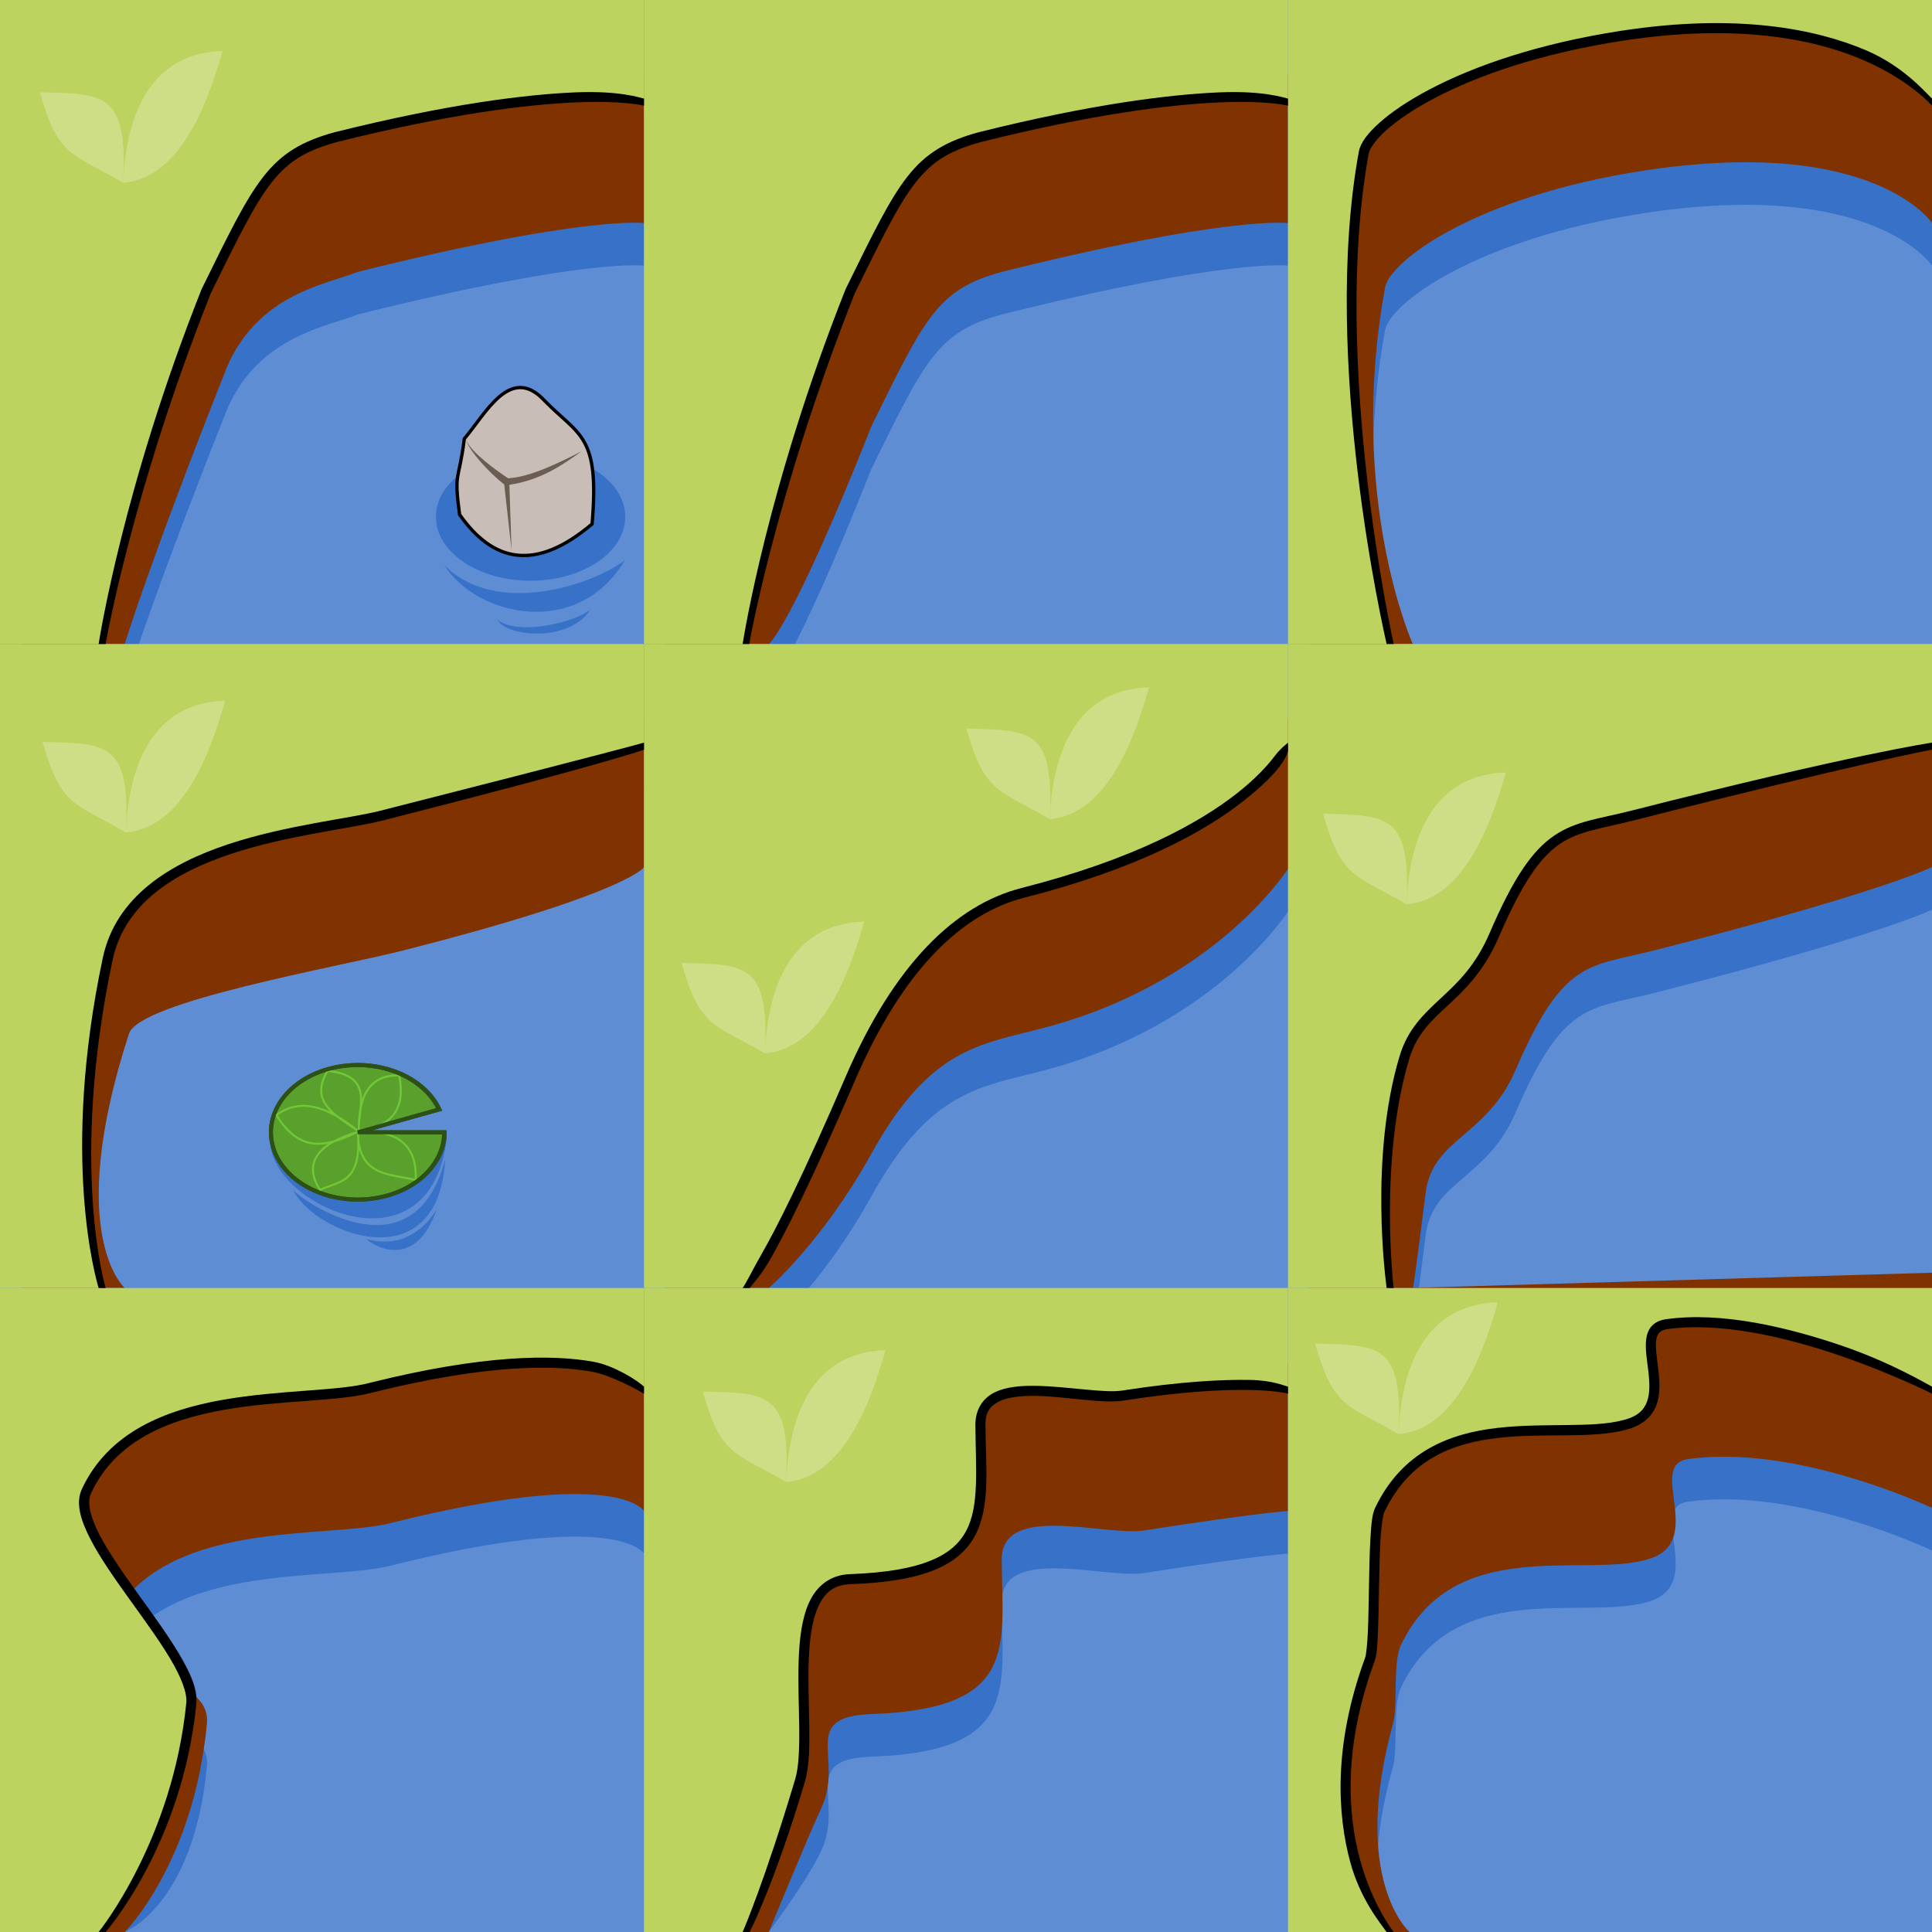
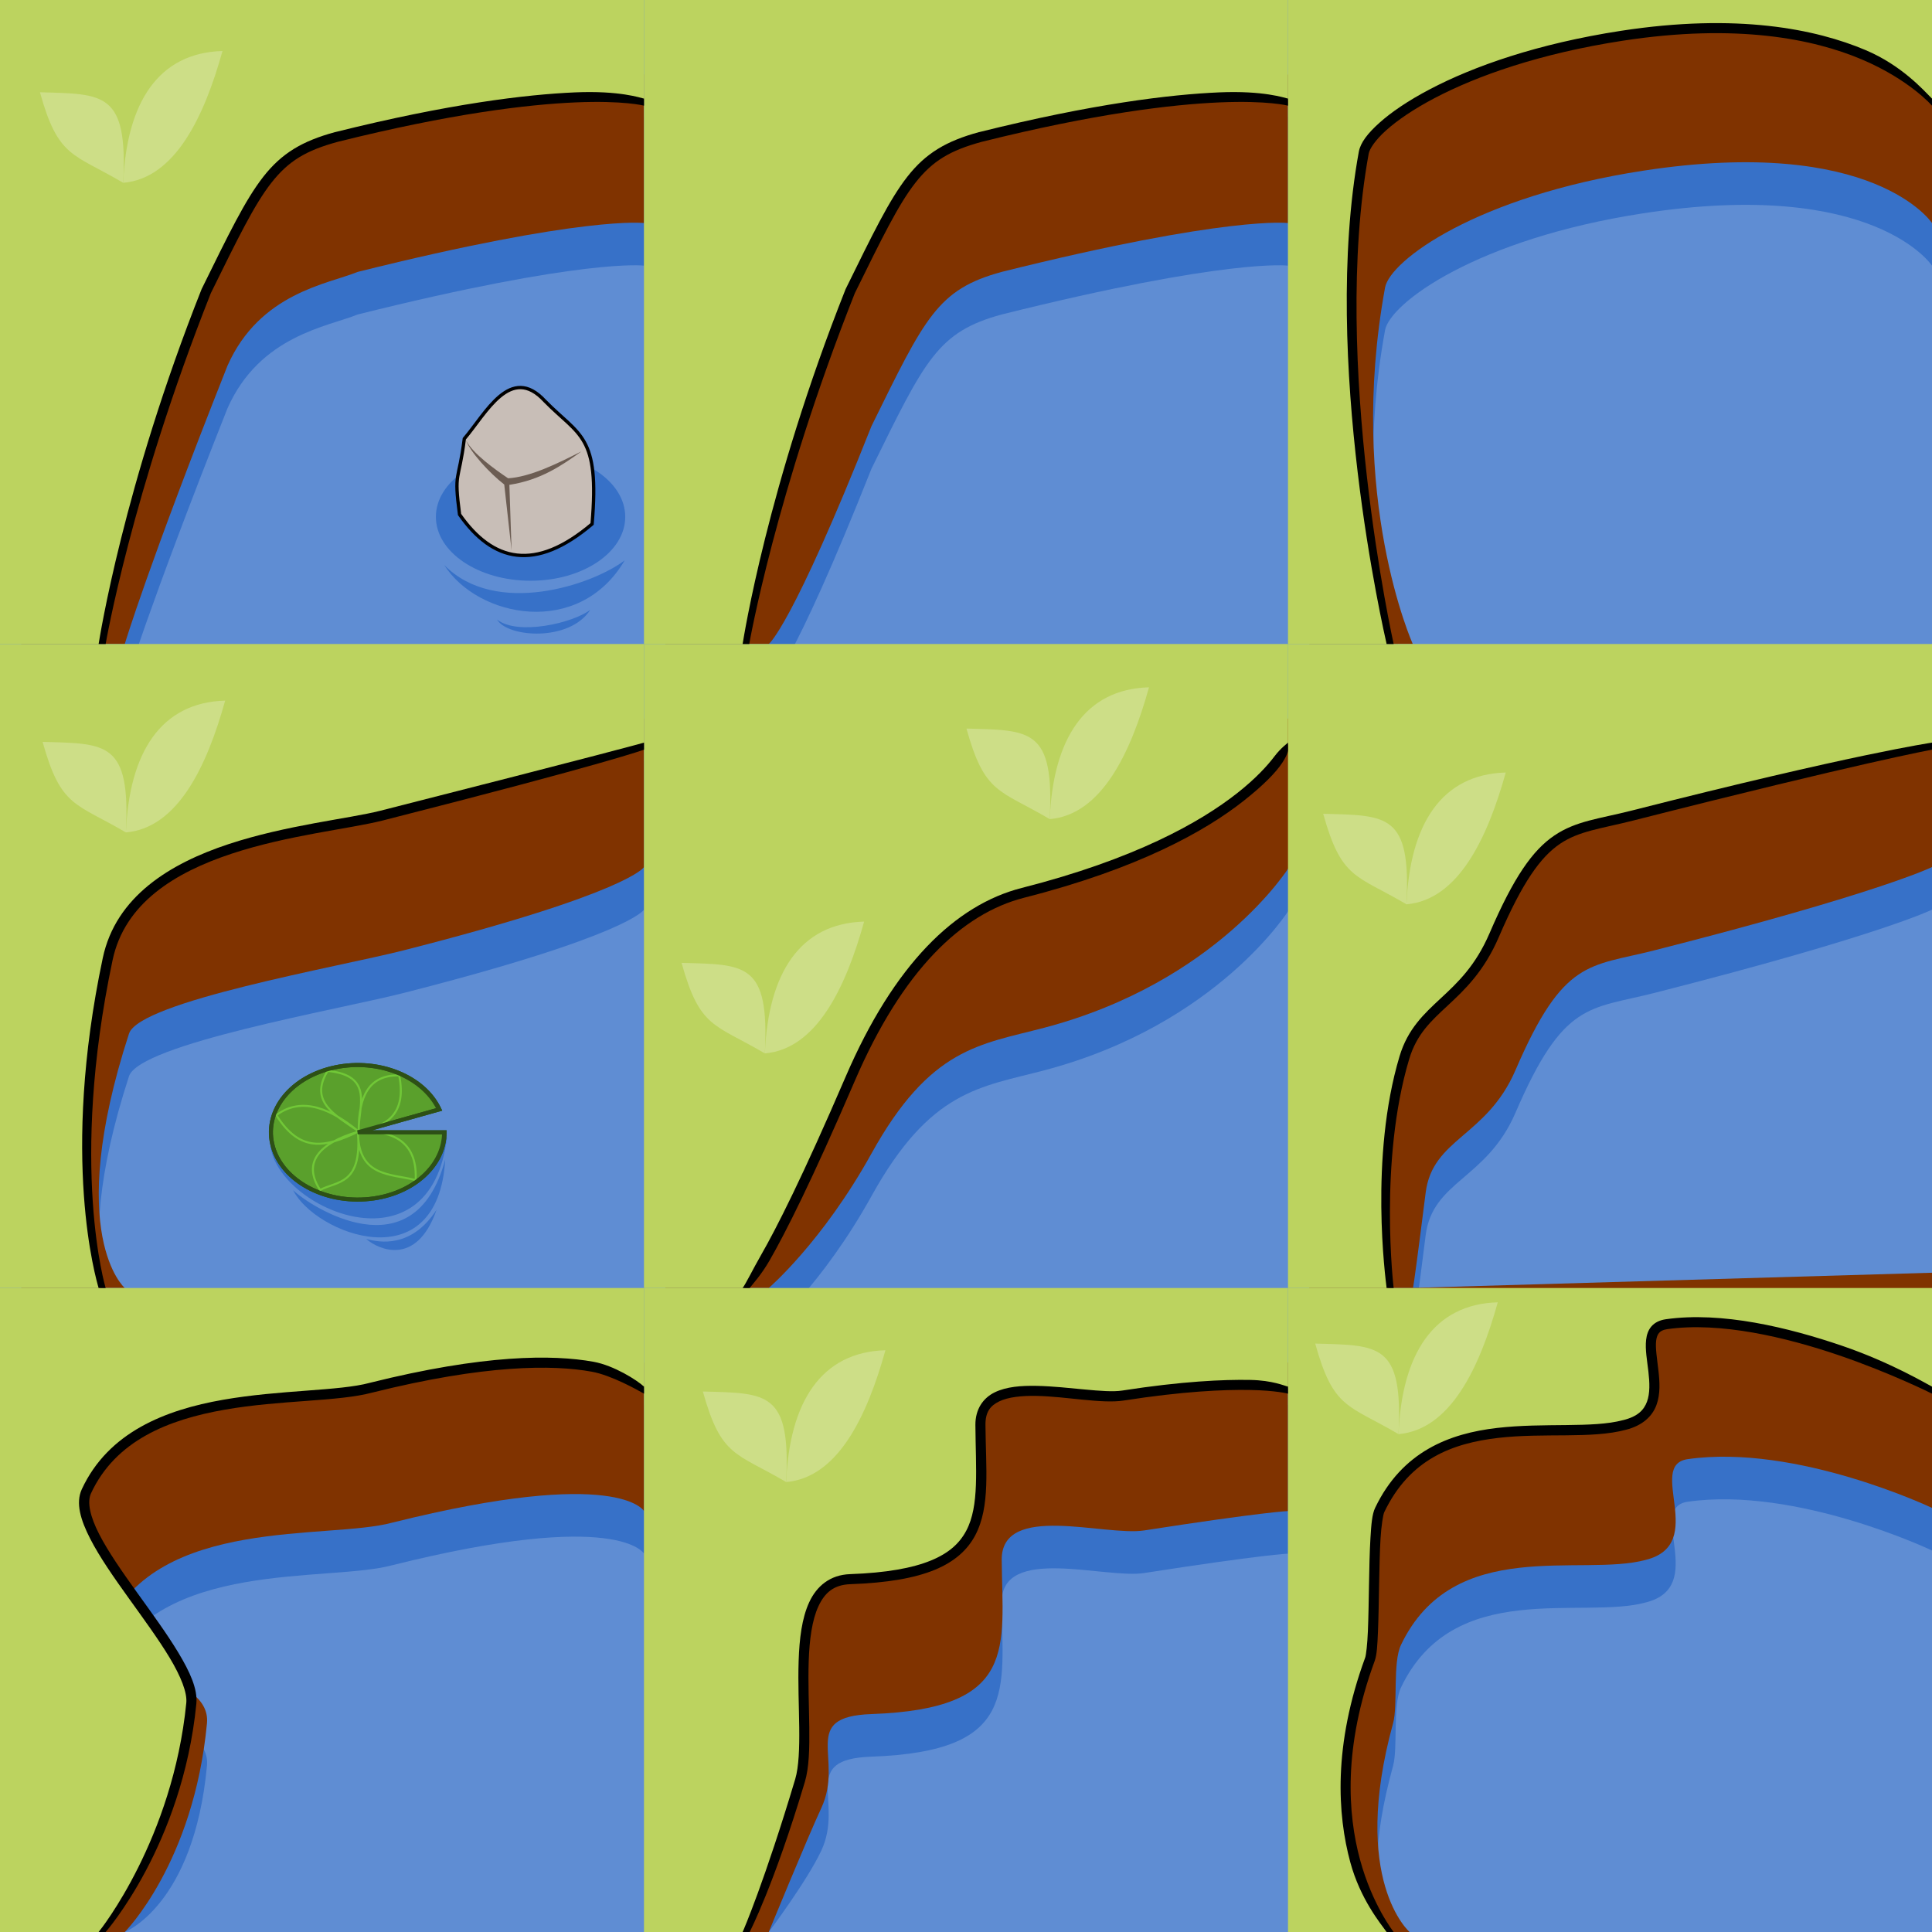
<svg xmlns="http://www.w3.org/2000/svg" xmlns:xlink="http://www.w3.org/1999/xlink" width="96mm" height="96mm" viewBox="0 0 96 96" version="1.1" id="svg8" enable-background="new">
  <defs id="defs2" />
  <g id="layer5">
    <rect style="display:inline;opacity:1;fill:#5f8dd3;fill-opacity:1;stroke:none;stroke-width:9.412;stroke-linejoin:bevel;stroke-miterlimit:4;stroke-dasharray:none;stroke-dashoffset:0;stroke-opacity:1" id="rect4504" width="96" height="96" x="0" y="0" transform="matrix(0,1,1,0,0,0)" />
  </g>
  <g id="layer4" style="">
    <path style="display:inline;opacity:1;fill:#3771c8;fill-opacity:1;stroke:none;stroke-width:0.5;stroke-linecap:round;stroke-linejoin:miter;stroke-miterlimit:4;stroke-dasharray:none;stroke-dashoffset:170.079;stroke-opacity:1;paint-order:fill markers stroke" d="m 1.058,5.82 v 4.983 23.313 h 5.142 c 0,0 1.137,-3.827 5.104,-13.828 1.609,-3.627 4.999,-4.059 6.471,-4.662 11.277,-2.815 14.225,-2.426 14.225,-2.426 V 5.82 H 6.041 Z" id="path1932-36-3" />
    <path style="display:inline;opacity:1;fill:#3771c8;fill-opacity:1;stroke:none;stroke-width:0.5;stroke-linecap:round;stroke-linejoin:miter;stroke-miterlimit:4;stroke-dasharray:none;stroke-dashoffset:170.079;stroke-opacity:1;paint-order:fill markers stroke" d="m 65.058,66.116 v 8.687 21.197 l 4.983,-1.72e-4 c 0,0 -2.966,-0.454 -0.819,-8.258 0.244,-0.887 -0.029,-3.012 0.393,-3.894 2.606,-5.442 8.968,-3.355 12.159,-4.222 3.13,-0.781 0.011,-4.709 2.09,-5.006 C 89.279,73.846 96,77.043 96,77.043 V 65.356 l -25.959,0.759 z" id="path1932-4-5-6" />
    <path style="display:inline;opacity:1;fill:#3771c8;fill-opacity:1;stroke:none;stroke-width:0.5;stroke-linecap:round;stroke-linejoin:miter;stroke-miterlimit:4;stroke-dasharray:none;stroke-dashoffset:170.079;stroke-opacity:1;paint-order:fill markers stroke" d="m 65.058,37.82 v 4.983 23.313 H 70.2 c 0.057,-0.61 -0.219,2.065 0.641,-4.74 0.342,-2.704 3.035,-2.768 4.464,-6.088 2.385,-5.543 3.663,-5.126 6.868,-5.942 C 93.436,46.48 96,45.2 96,45.2 V 37.82 H 70.041 Z" id="path1932-7-35-0" />
    <path style="display:inline;opacity:1;fill:#3771c8;fill-opacity:1;stroke:none;stroke-width:0.5;stroke-linecap:round;stroke-linejoin:miter;stroke-miterlimit:4;stroke-dasharray:none;stroke-dashoffset:170.079;stroke-opacity:1;paint-order:fill markers stroke" d="m 33.058,5.82 v 4.983 23.313 h 5.142 c 0,0 1.137,-0.827 5.104,-10.828 2.667,-5.413 3.279,-6.794 6.471,-7.662 C 61.052,12.812 64,13.2 64,13.2 V 5.82 H 38.041 Z" id="path1932-44-6-6" />
    <path style="display:inline;opacity:1;fill:#3771c8;fill-opacity:1;stroke:none;stroke-width:0.5;stroke-linecap:round;stroke-linejoin:miter;stroke-miterlimit:4;stroke-dasharray:none;stroke-dashoffset:170.079;stroke-opacity:1;paint-order:fill markers stroke" d="m 65.058,2.116 2.64e-4,8.687 v 23.313 l 5.142,-1.69e-4 c 0,0 -3.282,-7.279 -1.378,-17.707 0.247,-1.354 4.565,-4.539 12.821,-5.809 11.488,-1.768 14.357,2.601 14.357,2.601 L 96,2.116 H 70.041 Z" id="path1932-3-2-2" />
    <path style="display:inline;opacity:1;fill:#3771c8;fill-opacity:1;stroke:none;stroke-width:0.5;stroke-linecap:round;stroke-linejoin:miter;stroke-miterlimit:4;stroke-dasharray:none;stroke-dashoffset:170.079;stroke-opacity:1;paint-order:fill markers stroke" d="m 33.058,69.82 v 4.983 21.197 h 5.142 c 0,0 1.914,-2.55 2.611,-4.045 1.154,-2.475 -1.133,-4.54 2.493,-4.668 7.317,-0.258 6.504,-3.312 6.471,-7.662 -0.022,-2.871 5.128,-1.159 7.076,-1.462 C 62.787,77.24 64,77.2 64,77.2 v -7.38 l -25.959,2.4e-4 z" id="path1932-0-91-6" />
    <path style="display:inline;opacity:1;fill:#3771c8;fill-opacity:1;stroke:none;stroke-width:0.5;stroke-linecap:round;stroke-linejoin:miter;stroke-miterlimit:4;stroke-dasharray:none;stroke-dashoffset:170.079;stroke-opacity:1;paint-order:fill markers stroke" d="m 1.058,69.82 v 4.983 21.197 h 5.142 c 0,0 3.429,-1.312 4.084,-8.252 0.249,-2.636 -5.973,-2.585 -4.933,-4.826 C 7.891,77.449 16.303,78.641 19.495,77.774 30.772,74.959 32,77.2 32,77.2 V 69.82 H 6.041 Z" id="path1932-78-27-1" />
    <path style="display:inline;opacity:1;fill:#3771c8;fill-opacity:1;stroke:none;stroke-width:0.5;stroke-linecap:round;stroke-linejoin:miter;stroke-miterlimit:4;stroke-dasharray:none;stroke-dashoffset:170.079;stroke-opacity:1;paint-order:fill markers stroke" d="m 33.058,37.82 v 4.983 l 8.7e-5,23.313 h 5.142 c 0,0 2.67,-2.292 5.104,-6.684 2.925,-5.278 5.39,-5.406 8.588,-6.249 C 60.51,50.911 64.058,45.2 64.058,45.2 V 37.82 H 38.041 Z" id="path1932-6-09-8" />
-     <path style="color:#000000;font-style:normal;font-variant:normal;font-weight:normal;font-stretch:normal;font-size:medium;line-height:normal;font-family:sans-serif;font-variant-ligatures:normal;font-variant-position:normal;font-variant-caps:normal;font-variant-numeric:normal;font-variant-alternates:normal;font-feature-settings:normal;text-indent:0;text-align:start;text-decoration:none;text-decoration-line:none;text-decoration-style:solid;text-decoration-color:#000000;letter-spacing:normal;word-spacing:normal;text-transform:none;writing-mode:lr-tb;direction:ltr;text-orientation:mixed;dominant-baseline:auto;baseline-shift:baseline;text-anchor:start;white-space:normal;shape-padding:0;clip-rule:nonzero;display:inline;overflow:visible;visibility:visible;opacity:1;isolation:auto;mix-blend-mode:normal;color-interpolation:sRGB;color-interpolation-filters:linearRGB;solid-color:#000000;solid-opacity:1;vector-effect:none;fill:#3771c8;fill-opacity:1;fill-rule:nonzero;stroke:none;stroke-width:0.5;stroke-linecap:round;stroke-linejoin:miter;stroke-miterlimit:4;stroke-dasharray:none;stroke-dashoffset:170.079;stroke-opacity:1;paint-order:fill markers stroke;color-rendering:auto;image-rendering:auto;shape-rendering:auto;text-rendering:auto;enable-background:accumulate" d="m 5.25,66.116 c 0,0 -1.825,-6.042 0.344,-16.291 0.599,-2.832 3.097,-4.356 5.908,-5.287 2.811,-0.931 5.875,-1.235 7.523,-1.654 11.267,-2.867 12.974,-3.518 12.974,-3.518 v -0.35 c -0.044,0.017 -1.977,0.554 -13.097,3.384 -1.557,0.396 -4.674,0.709 -7.557,1.664 C 8.463,45.019 5.756,46.65 5.106,49.722 2.998,59.684 4.778,65.684 4.9,66.116 Z" id="path1932-5-8-7" />
  </g>
  <g id="layer1" style="display:inline">
    <path style="display:inline;opacity:1;fill:#803300;fill-opacity:1;stroke:none;stroke-width:0.5;stroke-linecap:round;stroke-linejoin:miter;stroke-miterlimit:4;stroke-dasharray:none;stroke-dashoffset:170.079;stroke-opacity:1;paint-order:fill markers stroke" d="M 1.058,3.704 V 8.687 32 H 6.2 c 0,0 1.137,-3.827 5.104,-13.828 C 12.913,14.545 16.303,14.113 17.775,13.51 29.052,10.695 32,11.084 32,11.084 V 3.704 H 6.041 Z" id="path1932-36" />
+     <path style="display:inline;opacity:1;fill:#3771c8;fill-opacity:1;stroke:none;stroke-width:0.5;stroke-linecap:round;stroke-linejoin:miter;stroke-miterlimit:4;stroke-dasharray:none;stroke-dashoffset:170.079;stroke-opacity:1;paint-order:fill markers stroke" d="m 1.058,37.821 v 4.983 23.313 H 6.2 c 0,0 -3.045,-2.63 0.209,-12.637 0.522,-1.604 10.41,-3.316 13.615,-4.132 C 31.288,46.481 32,45.2 32,45.2 V 37.821 H 6.041 Z" id="path1932-5-7-4" />
    <path style="display:inline;opacity:1;fill:#803300;fill-opacity:1;stroke:none;stroke-width:0.5;stroke-linecap:round;stroke-linejoin:miter;stroke-miterlimit:4;stroke-dasharray:none;stroke-dashoffset:170.079;stroke-opacity:1;paint-order:fill markers stroke" d="M 1.058,35.704 V 40.687 64 H 6.2 C 6.2,64 3.155,61.37 6.409,51.363 6.931,49.759 16.819,48.046 20.024,47.23 31.288,44.364 32,43.084 32,43.084 V 35.704 H 6.041 Z" id="path1932-5-7" />
    <path style="display:inline;opacity:1;fill:#803300;fill-opacity:1;stroke:none;stroke-width:0.5;stroke-linecap:round;stroke-linejoin:miter;stroke-miterlimit:4;stroke-dasharray:none;stroke-dashoffset:170.079;stroke-opacity:1;paint-order:fill markers stroke" d="m 65.058,64 v 8.687 23.313 l 4.983,-1.72e-4 c 0,0 -2.966,-2.57 -0.819,-10.374 0.244,-0.887 -0.029,-3.012 0.393,-3.894 2.606,-5.442 8.968,-3.355 12.159,-4.222 3.13,-0.781 0.011,-4.709 2.09,-5.006 C 89.279,71.73 96,74.927 96,74.927 V 63.241 L 70.041,64 Z" id="path1932-4-5" />
    <path style="display:inline;opacity:1;fill:#803300;fill-opacity:1;stroke:none;stroke-width:0.5;stroke-linecap:round;stroke-linejoin:miter;stroke-miterlimit:4;stroke-dasharray:none;stroke-dashoffset:170.079;stroke-opacity:1;paint-order:fill markers stroke" d="M 65.058,35.704 V 40.687 64 H 70.2 c 0.057,-0.61 -0.219,2.065 0.641,-4.74 0.342,-2.704 3.035,-2.768 4.464,-6.088 2.385,-5.543 3.663,-5.126 6.868,-5.942 C 93.436,44.364 96,43.084 96,43.084 V 35.704 H 70.041 Z" id="path1932-7-35" />
    <path style="display:inline;opacity:1;fill:#803300;fill-opacity:1;stroke:none;stroke-width:0.5;stroke-linecap:round;stroke-linejoin:miter;stroke-miterlimit:4;stroke-dasharray:none;stroke-dashoffset:170.079;stroke-opacity:1;paint-order:fill markers stroke" d="M 33.058,3.704 V 8.687 32 H 38.2 c 0,0 1.137,-0.827 5.104,-10.828 2.667,-5.413 3.279,-6.794 6.471,-7.662 C 61.052,10.696 64,11.084 64,11.084 V 3.704 H 38.041 Z" id="path1932-44-6" />
    <path style="display:inline;opacity:1;fill:#803300;fill-opacity:1;stroke:none;stroke-width:0.5;stroke-linecap:round;stroke-linejoin:miter;stroke-miterlimit:4;stroke-dasharray:none;stroke-dashoffset:170.079;stroke-opacity:1;paint-order:fill markers stroke" d="m 65.058,0 3.91e-4,8.687 V 32 L 70.2,32 c 0,0 -3.282,-7.279 -1.378,-17.707 C 69.069,12.938 73.387,9.754 81.643,8.483 93.13,6.715 96,11.084 96,11.084 L 96,0 H 70.041 Z" id="path1932-3-2" />
    <path style="display:inline;opacity:1;fill:#803300;fill-opacity:1;stroke:none;stroke-width:0.5;stroke-linecap:round;stroke-linejoin:miter;stroke-miterlimit:4;stroke-dasharray:none;stroke-dashoffset:170.079;stroke-opacity:1;paint-order:fill markers stroke" d="M 33.058,67.704 V 72.687 96 H 38.2 c 0,0 1.914,-4.666 2.611,-6.161 1.154,-2.475 -1.133,-4.54 2.493,-4.668 7.317,-0.258 6.504,-3.312 6.471,-7.662 -0.022,-2.871 5.128,-1.159 7.076,-1.462 C 62.787,75.124 64,75.084 64,75.084 v -7.38 l -25.959,2.39e-4 z" id="path1932-0-91" />
    <path style="display:inline;opacity:1;fill:#803300;fill-opacity:1;stroke:none;stroke-width:0.5;stroke-linecap:round;stroke-linejoin:miter;stroke-miterlimit:4;stroke-dasharray:none;stroke-dashoffset:170.079;stroke-opacity:1;paint-order:fill markers stroke" d="M 1.058,67.704 V 72.687 96 H 6.2 c 0,0 3.429,-3.428 4.084,-10.368 0.249,-2.636 -5.973,-2.585 -4.933,-4.826 C 7.891,75.333 16.303,76.525 19.495,75.658 30.772,72.843 32,75.084 32,75.084 V 67.704 H 6.041 Z" id="path1932-78-27" />
    <path style="display:inline;opacity:1;fill:#803300;fill-opacity:1;stroke:none;stroke-width:0.5;stroke-linecap:round;stroke-linejoin:miter;stroke-miterlimit:4;stroke-dasharray:none;stroke-dashoffset:170.079;stroke-opacity:1;paint-order:fill markers stroke" d="m 33.058,35.704 v 4.983 L 33.058,64 H 38.2 c 0,0 2.67,-2.292 5.104,-6.684 2.925,-5.278 5.39,-5.406 8.588,-6.249 C 60.51,48.795 64.058,43.084 64.058,43.084 V 35.704 H 38.041 Z" id="path1932-6-09" />
  </g>
  <g id="layer6" style="display:inline">
    <path style="display:inline;opacity:1;fill:#bcd35f;fill-opacity:1;stroke:none;stroke-width:0.5;stroke-linecap:round;stroke-linejoin:miter;stroke-miterlimit:4;stroke-dasharray:none;stroke-dashoffset:170.079;stroke-opacity:1;paint-order:fill markers stroke" d="M -1.2844006e-4,-1.1287e-4 V 4.983 32 H 4.983 c 0,0 1.296,-7.531 5.263,-17.532 C 12.913,9.055 13.525,7.673 16.717,6.806 27.993,3.991 32,4.983 32,4.983 V -1.1287e-4 H 4.983 Z" id="path1932" />
    <path style="display:inline;opacity:1;fill:#bcd35f;fill-opacity:1;stroke:none;stroke-width:0.5;stroke-linecap:round;stroke-linejoin:miter;stroke-miterlimit:4;stroke-dasharray:none;stroke-dashoffset:170.079;stroke-opacity:1;paint-order:fill markers stroke" d="M 0,32 V 36.983 64 h 4.983 c 0,0 -1.811,-6.046 0.368,-16.342 C 6.6,41.755 15.761,41.342 18.966,40.526 30.23,37.659 32,36.983 32,36.983 V 32 H 4.983 Z" id="path1932-5" />
    <path style="display:inline;opacity:1;fill:#bcd35f;fill-opacity:1;stroke:none;stroke-width:0.5;stroke-linecap:round;stroke-linejoin:miter;stroke-miterlimit:4;stroke-dasharray:none;stroke-dashoffset:170.079;stroke-opacity:1;paint-order:fill markers stroke" d="M 64,64 V 68.983 96 h 4.983 c 0,0 -4.088,-4.902 -0.912,-13.549 0.317,-0.864 0.065,-6.541 0.487,-7.423 2.606,-5.442 8.968,-3.355 12.159,-4.222 3.13,-0.781 0.011,-4.709 2.09,-5.006 5.413,-0.774 13.193,3.183 13.193,3.183 V 64 H 68.983 Z" id="path1932-4" />
    <path style="display:inline;opacity:1;fill:#bcd35f;fill-opacity:1;stroke:none;stroke-width:0.5;stroke-linecap:round;stroke-linejoin:miter;stroke-miterlimit:4;stroke-dasharray:none;stroke-dashoffset:170.079;stroke-opacity:1;paint-order:fill markers stroke" d="M 64,32 V 36.983 64 h 4.983 c 0,0 -0.745,-6.284 0.799,-11.444 0.781,-2.611 3.035,-2.768 4.464,-6.088 2.385,-5.543 3.663,-5.126 6.868,-5.942 11.264,-2.867 14.886,-3.543 14.886,-3.543 V 32 H 68.983 Z" id="path1932-7" />
    <path style="display:inline;opacity:1;fill:#bcd35f;fill-opacity:1;stroke:none;stroke-width:0.5;stroke-linecap:round;stroke-linejoin:miter;stroke-miterlimit:4;stroke-dasharray:none;stroke-dashoffset:170.079;stroke-opacity:1;paint-order:fill markers stroke" d="M 32,-1.13e-4 V 4.983 32 h 4.983 c 0,0 1.296,-7.531 5.263,-17.532 C 44.913,9.055 45.525,7.673 48.717,6.806 59.994,3.991 64,4.983 64,4.983 V -1.13e-4 H 36.983 Z" id="path1932-44" />
    <path style="display:inline;opacity:1;fill:#bcd35f;fill-opacity:1;stroke:none;stroke-width:0.5;stroke-linecap:round;stroke-linejoin:miter;stroke-miterlimit:4;stroke-dasharray:none;stroke-dashoffset:170.079;stroke-opacity:1;paint-order:fill markers stroke" d="M 64,-1.13e-4 V 4.983 32 h 4.983 c 0,0 -3.124,-13.983 -1.22,-24.411 C 68.011,6.234 72.328,3.05 80.585,1.779 92.072,0.011 96,4.983 96,4.983 V -1.13e-4 H 68.983 Z" id="path1932-3" />
    <path style="display:inline;opacity:1;fill:#bcd35f;fill-opacity:1;stroke:none;stroke-width:0.5;stroke-linecap:round;stroke-linejoin:miter;stroke-miterlimit:4;stroke-dasharray:none;stroke-dashoffset:170.079;stroke-opacity:1;paint-order:fill markers stroke" d="M 32,64 V 68.983 96 h 4.983 c 0,0 1.231,-2.383 2.77,-7.526 0.783,-2.616 -1.133,-9.878 2.493,-10.006 7.317,-0.258 6.504,-3.312 6.471,-7.662 -0.022,-2.871 5.128,-1.159 7.076,-1.462 5.936,-0.924 8.207,-0.361 8.207,-0.361 V 64 H 36.983 Z" id="path1932-0" />
    <path style="display:inline;opacity:1;fill:#bcd35f;fill-opacity:1;stroke:none;stroke-width:0.5;stroke-linecap:round;stroke-linejoin:miter;stroke-miterlimit:4;stroke-dasharray:none;stroke-dashoffset:170.079;stroke-opacity:1;paint-order:fill markers stroke" d="m 0,64 v 4.983 27.017 h 4.983 c 0,0 3.834,-4.423 4.523,-11.359 C 9.756,82.137 3.253,76.343 4.293,74.102 6.833,68.629 15.245,69.821 18.437,68.954 c 11.277,-2.815 13.564,0.029 13.564,0.029 v -4.983 H 4.983 Z" id="path1932-78" />
    <path style="display:inline;opacity:1;fill:#bcd35f;fill-opacity:1;stroke:none;stroke-width:0.5;stroke-linecap:round;stroke-linejoin:miter;stroke-miterlimit:4;stroke-dasharray:none;stroke-dashoffset:170.079;stroke-opacity:1;paint-order:fill markers stroke" d="M 32,32 V 36.983 64 h 4.983 c 0,0 1.009,-0.506 5.263,-10.389 2.385,-5.543 5.382,-8.433 8.588,-9.249 11.264,-2.867 13.167,-7.379 13.167,-7.379 V 32 H 36.983 Z" id="path1932-6" />
    <g id="use4581" style="display:inline" transform="matrix(0.9999889,0,0,1.000039,-1.470857,29.6346)">
      <path id="path3635" d="M 7.726,11.728 C 10.299,11.507 11.748,8.451 12.659,5.179 9.471,5.267 7.892,7.74 7.726,11.728 Z" style="fill:#cdde87;fill-opacity:1;fill-rule:evenodd;stroke:none;stroke-width:0.403px;stroke-linecap:butt;stroke-linejoin:miter;stroke-opacity:1" />
      <path id="path3637" d="M 7.726,11.728 C 5.22,10.25 4.498,10.501 3.588,7.229 6.775,7.317 7.958,7.211 7.726,11.728 Z" style="fill:#cdde87;fill-opacity:1;fill-rule:evenodd;stroke:none;stroke-width:0.403px;stroke-linecap:butt;stroke-linejoin:miter;stroke-opacity:1" />
    </g>
    <use x="0" y="0" xlink:href="#use4581" id="use3641" transform="translate(31.75,10.98021)" width="100%" height="100%" />
    <use x="0" y="0" xlink:href="#use3641" id="use3643" transform="translate(14.15521,-11.64167)" width="100%" height="100%" />
    <use x="0" y="0" xlink:href="#use3643" id="use3645" transform="translate(17.72708,4.233333)" width="100%" height="100%" />
    <use x="0" y="0" xlink:href="#use3645" id="use3647" transform="translate(-63.76459,-35.85104)" width="100%" height="100%" />
    <use x="0" y="0" xlink:href="#use3647" id="use3649" transform="translate(32.94063,64.55834)" width="100%" height="100%" />
    <use x="0" y="0" xlink:href="#use3649" id="use3651" transform="translate(30.42709,-2.38125)" width="100%" height="100%" />
  </g>
  <g id="layer3" style="display:inline">
    <g id="layer2" style="display:inline" />
    <g style="display:inline" transform="matrix(1.653437,0,0,1.653437,0.7268892,9.11132)" id="g1910">
      <ellipse style="opacity:1;fill:#3771c8;fill-opacity:1;stroke:none;stroke-width:0.099;stroke-linecap:round;stroke-linejoin:miter;stroke-miterlimit:4;stroke-dasharray:none;stroke-dashoffset:170.079;stroke-opacity:1;paint-order:fill markers stroke" id="ellipse1900" cx="15.505" cy="10.022" rx="2.845" ry="1.92" />
      <path style="display:inline;fill:#c8beb7;stroke:#000000;stroke-width:0.1;stroke-linecap:butt;stroke-linejoin:miter;stroke-miterlimit:4;stroke-dasharray:none;stroke-opacity:1" d="M 13.371,9.951 C 14.367,11.374 15.64,11.689 17.354,10.236 17.584,7.552 16.976,7.602 15.932,6.537 14.903,5.421 14.166,6.909 13.514,7.675 13.347,9.003 13.196,8.624 13.371,9.951 Z" id="path1902" />
      <path style="fill:#6c5d53;stroke:none;stroke-width:0.265px;stroke-linecap:butt;stroke-linejoin:miter;stroke-opacity:1" d="m 13.565,7.721 c 0.12,0.344 0.704,0.985 1.149,1.329 l 0.221,1.982 -0.067,-1.972 C 15.818,8.912 16.436,8.483 17.037,8.053 16.276,8.44 15.482,8.824 14.83,8.863 14.435,8.597 13.764,8.118 13.565,7.721 Z" id="path1904" />
      <path style="fill:#3771c8;stroke:none;stroke-width:0.265px;stroke-linecap:butt;stroke-linejoin:miter;stroke-opacity:1" d="m 12.909,11.467 c 1.003,1.585 4.051,2.203 5.426,-0.14 -0.957,0.736 -3.88,1.722 -5.426,0.14 z" id="path1906" />
      <path style="display:inline;fill:#3771c8;stroke:none;stroke-width:0.145px;stroke-linecap:butt;stroke-linejoin:miter;stroke-opacity:1" d="m 14.499,13.108 c 0.301,0.536 2.172,0.684 2.8,-0.292 -0.524,0.402 -2.188,0.782 -2.8,0.292 z" id="path1908" />
    </g>
    <g style="display:inline" id="use1928" transform="translate(-2.638781,31.75957)">
      <path style="display:inline;fill:#3771c8;stroke:none;stroke-width:0.265px;stroke-linecap:butt;stroke-linejoin:miter;stroke-opacity:1" d="m 16.081,25.214 c 0.435,3.101 7.96,6.371 8.766,-0.455 -3.337,0 -5.456,0.455 -8.766,0.455 z" id="path1950" />
      <path style="opacity:1;fill:#5aa02c;fill-opacity:1;stroke:#2d5016;stroke-width:0.2;stroke-linecap:round;stroke-linejoin:miter;stroke-miterlimit:4;stroke-dasharray:none;stroke-dashoffset:170.079;stroke-opacity:1;paint-order:fill markers stroke" d="m 24.731,24.504 a 4.315,3.343 0 0 1 -3.94,3.331 4.315,3.343 0 0 1 -4.625,-2.751 4.315,3.343 0 0 1 3.135,-3.809 4.315,3.343 0 0 1 5.17,2.089 l -4.056,1.141 z" id="path1952" />
      <path style="fill:#5aa02c;stroke:#71c837;stroke-width:0.1;stroke-linecap:butt;stroke-linejoin:miter;stroke-miterlimit:4;stroke-dasharray:none;stroke-opacity:1" d="m 22.474,21.675 c 0.376,1.923 -0.605,2.534 -2.011,2.806 1.928,-0.108 2.914,0.668 2.83,2.397 -1.253,-0.32 -2.822,-0.16 -2.865,-2.315 0.185,2.561 -1.041,2.36 -1.883,2.806 -0.887,-1.35 -0.069,-2.316 1.871,-2.888 -1.599,0.769 -2.86,1.057 -4.046,-0.83 1.328,-0.994 2.818,-0.214 4.022,0.76 -1.053,-0.738 -2.429,-1.417 -1.473,-2.958 2.314,0.227 1.53,1.77 1.543,2.935 0.006,-1.63 0.48,-2.739 2.011,-2.713 z" id="path1954" />
      <path style="color:#000000;font-style:normal;font-variant:normal;font-weight:normal;font-stretch:normal;font-size:medium;line-height:normal;font-family:sans-serif;font-variant-ligatures:normal;font-variant-position:normal;font-variant-caps:normal;font-variant-numeric:normal;font-variant-alternates:normal;font-feature-settings:normal;text-indent:0;text-align:start;text-decoration:none;text-decoration-line:none;text-decoration-style:solid;text-decoration-color:#000000;letter-spacing:normal;word-spacing:normal;text-transform:none;writing-mode:lr-tb;direction:ltr;text-orientation:mixed;dominant-baseline:auto;baseline-shift:baseline;text-anchor:start;white-space:normal;shape-padding:0;clip-rule:nonzero;display:inline;overflow:visible;visibility:visible;opacity:1;isolation:auto;mix-blend-mode:normal;color-interpolation:sRGB;color-interpolation-filters:linearRGB;solid-color:#000000;solid-opacity:1;vector-effect:none;fill:#2d5016;fill-opacity:1;fill-rule:nonzero;stroke:none;stroke-width:0.2;stroke-linecap:round;stroke-linejoin:miter;stroke-miterlimit:4;stroke-dasharray:none;stroke-dashoffset:170.079;stroke-opacity:1;paint-order:fill markers stroke;color-rendering:auto;image-rendering:auto;shape-rendering:auto;text-rendering:auto;enable-background:accumulate" d="m 19.281,21.176 c -1.101,0.228 -2.001,0.764 -2.58,1.467 -0.579,0.703 -0.834,1.578 -0.633,2.463 0.402,1.77 2.462,2.982 4.73,2.828 2.269,-0.153 4.031,-1.63 4.031,-3.43 v -0.1 h -0.1 -3.592 L 24.613,23.428 24.562,23.32 c -0.79,-1.685 -3.08,-2.601 -5.281,-2.145 z m 0.041,0.195 c 2.071,-0.429 4.195,0.43 4.982,1.936 l -3.916,1.102 0.027,0.195 h 4.189 c -0.068,1.622 -1.677,2.986 -3.82,3.131 -2.19,0.148 -4.148,-1.029 -4.521,-2.674 -0.187,-0.822 0.046,-1.628 0.592,-2.291 0.545,-0.663 1.406,-1.179 2.467,-1.398 z" id="path1956" />
      <path style="display:inline;fill:#3771c8;stroke:none;stroke-width:0.265px;stroke-linecap:butt;stroke-linejoin:miter;stroke-opacity:1" d="m 17.203,27.379 c 1.076,2.158 7.203,4.584 7.559,-1.528 -1.537,5.755 -6.768,2.297 -7.559,1.528 z" id="path1958" />
      <path style="display:inline;fill:#3771c8;stroke:none;stroke-width:0.198px;stroke-linecap:butt;stroke-linejoin:miter;stroke-opacity:1" d="m 20.834,29.802 c 0.58,0.514 2.499,1.414 3.499,-1.452 -1.253,1.929 -2.836,1.633 -3.499,1.452 z" id="path1960" />
    </g>
    <path style="color:#000000;font-style:normal;font-variant:normal;font-weight:normal;font-stretch:normal;font-size:medium;line-height:normal;font-family:sans-serif;font-variant-ligatures:normal;font-variant-position:normal;font-variant-caps:normal;font-variant-numeric:normal;font-variant-alternates:normal;font-feature-settings:normal;text-indent:0;text-align:start;text-decoration:none;text-decoration-line:none;text-decoration-style:solid;text-decoration-color:#000000;letter-spacing:normal;word-spacing:normal;text-transform:none;writing-mode:lr-tb;direction:ltr;text-orientation:mixed;dominant-baseline:auto;baseline-shift:baseline;text-anchor:start;white-space:normal;shape-padding:0;clip-rule:nonzero;display:inline;overflow:visible;visibility:visible;opacity:1;isolation:auto;mix-blend-mode:normal;color-interpolation:sRGB;color-interpolation-filters:linearRGB;solid-color:#000000;solid-opacity:1;vector-effect:none;fill:#000000;fill-opacity:1;fill-rule:nonzero;stroke:none;stroke-width:0.5;stroke-linecap:round;stroke-linejoin:miter;stroke-miterlimit:4;stroke-dasharray:none;stroke-dashoffset:170.079;stroke-opacity:1;paint-order:fill markers stroke;color-rendering:auto;image-rendering:auto;shape-rendering:auto;text-rendering:auto;enable-background:accumulate" d="m 5.25,32 c 0,0 1.272,-7.458 5.226,-17.432 1.33,-2.699 2.151,-4.391 3.006,-5.482 C 14.339,7.992 15.216,7.473 16.783,7.047 22.404,5.644 26.207,5.191 28.598,5.088 30.989,4.985 32,5.25 32,5.25 V 4.9 C 31.827,4.863 30.791,4.494 28.576,4.59 26.145,4.695 22.308,5.154 16.656,6.564 h -0.002 -0.004 c -1.624,0.441 -2.648,1.046 -3.562,2.213 -0.914,1.167 -1.733,2.874 -3.066,5.58 l -0.004,0.01 -0.004,0.008 C 6.12,24.192 4.953,31.698 4.9,32 Z" id="path1932-8" />
    <path style="color:#000000;font-style:normal;font-variant:normal;font-weight:normal;font-stretch:normal;font-size:medium;line-height:normal;font-family:sans-serif;font-variant-ligatures:normal;font-variant-position:normal;font-variant-caps:normal;font-variant-numeric:normal;font-variant-alternates:normal;font-feature-settings:normal;text-indent:0;text-align:start;text-decoration:none;text-decoration-line:none;text-decoration-style:solid;text-decoration-color:#000000;letter-spacing:normal;word-spacing:normal;text-transform:none;writing-mode:lr-tb;direction:ltr;text-orientation:mixed;dominant-baseline:auto;baseline-shift:baseline;text-anchor:start;white-space:normal;shape-padding:0;clip-rule:nonzero;display:inline;overflow:visible;visibility:visible;opacity:1;isolation:auto;mix-blend-mode:normal;color-interpolation:sRGB;color-interpolation-filters:linearRGB;solid-color:#000000;solid-opacity:1;vector-effect:none;fill:#000000;fill-opacity:1;fill-rule:nonzero;stroke:none;stroke-width:0.5;stroke-linecap:round;stroke-linejoin:miter;stroke-miterlimit:4;stroke-dasharray:none;stroke-dashoffset:170.079;stroke-opacity:1;paint-order:fill markers stroke;color-rendering:auto;image-rendering:auto;shape-rendering:auto;text-rendering:auto;enable-background:accumulate" d="m 5.25,64 c 0,0 -1.825,-6.042 0.344,-16.291 0.599,-2.832 3.097,-4.356 5.908,-5.287 2.811,-0.931 5.875,-1.235 7.523,-1.654 C 30.293,37.901 32,37.25 32,37.25 V 36.9 c -0.044,0.017 -1.977,0.554 -13.097,3.384 -1.557,0.396 -4.674,0.709 -7.557,1.664 -2.883,0.955 -5.59,2.587 -6.24,5.658 C 2.998,57.568 4.778,63.569 4.9,64 Z" id="path1932-5-8" />
    <path style="color:#000000;font-style:normal;font-variant:normal;font-weight:normal;font-stretch:normal;font-size:medium;line-height:normal;font-family:sans-serif;font-variant-ligatures:normal;font-variant-position:normal;font-variant-caps:normal;font-variant-numeric:normal;font-variant-alternates:normal;font-feature-settings:normal;text-indent:0;text-align:start;text-decoration:none;text-decoration-line:none;text-decoration-style:solid;text-decoration-color:#000000;letter-spacing:normal;word-spacing:normal;text-transform:none;writing-mode:lr-tb;direction:ltr;text-orientation:mixed;dominant-baseline:auto;baseline-shift:baseline;text-anchor:start;white-space:normal;shape-padding:0;clip-rule:nonzero;display:inline;overflow:visible;visibility:visible;opacity:1;isolation:auto;mix-blend-mode:normal;color-interpolation:sRGB;color-interpolation-filters:linearRGB;solid-color:#000000;solid-opacity:1;vector-effect:none;fill:#000000;fill-opacity:1;fill-rule:nonzero;stroke:none;stroke-width:0.5;stroke-linecap:round;stroke-linejoin:miter;stroke-miterlimit:4;stroke-dasharray:none;stroke-dashoffset:170.079;stroke-opacity:1;paint-order:fill markers stroke;color-rendering:auto;image-rendering:auto;shape-rendering:auto;text-rendering:auto;enable-background:accumulate" d="m 96,68.9 c -0.278,-0.139 -2.056,-1.207 -4.486,-2.035 -2.639,-0.899 -5.96,-1.71 -8.742,-1.312 -0.302,0.043 -0.547,0.164 -0.711,0.352 -0.164,0.188 -0.238,0.422 -0.266,0.664 -0.056,0.484 0.05,1.034 0.113,1.582 0.063,0.548 0.084,1.085 -0.07,1.498 -0.154,0.413 -0.456,0.735 -1.182,0.916 h -0.002 -0.004 c -1.506,0.409 -3.906,0.117 -6.262,0.389 -2.356,0.272 -4.714,1.163 -6.057,3.967 -0.155,0.323 -0.193,0.826 -0.234,1.504 -0.041,0.678 -0.058,1.499 -0.072,2.318 -0.015,0.819 -0.027,1.637 -0.055,2.299 -0.027,0.662 -0.09,1.202 -0.135,1.324 -1.605,4.37 -1.377,7.817 -0.74,10.168 C 67.593,94.367 68.592,95.57 68.9,96 h 0.35 c 0,0 -1.059,-1.336 -1.672,-3.598 -0.613,-2.262 -0.844,-5.589 0.727,-9.865 0.114,-0.309 0.138,-0.803 0.166,-1.477 0.028,-0.673 0.04,-1.492 0.055,-2.311 0.015,-0.818 0.032,-1.635 0.072,-2.297 0.04,-0.662 0.129,-1.199 0.186,-1.316 1.264,-2.638 3.39,-3.425 5.664,-3.688 2.273,-0.262 4.649,0.055 6.334,-0.402 h 0.002 c 0.835,-0.21 1.316,-0.672 1.521,-1.223 0.206,-0.552 0.165,-1.162 0.1,-1.73 -0.065,-0.568 -0.155,-1.106 -0.113,-1.467 0.021,-0.18 0.07,-0.307 0.146,-0.395 0.076,-0.087 0.187,-0.154 0.404,-0.186 2.631,-0.376 5.908,0.404 8.512,1.291 C 93.958,68.224 96,69.25 96,69.25 Z" id="path1932-4-4" />
    <path style="color:#000000;font-style:normal;font-variant:normal;font-weight:normal;font-stretch:normal;font-size:medium;line-height:normal;font-family:sans-serif;font-variant-ligatures:normal;font-variant-position:normal;font-variant-caps:normal;font-variant-numeric:normal;font-variant-alternates:normal;font-feature-settings:normal;text-indent:0;text-align:start;text-decoration:none;text-decoration-line:none;text-decoration-style:solid;text-decoration-color:#000000;letter-spacing:normal;word-spacing:normal;text-transform:none;writing-mode:lr-tb;direction:ltr;text-orientation:mixed;dominant-baseline:auto;baseline-shift:baseline;text-anchor:start;white-space:normal;shape-padding:0;clip-rule:nonzero;display:inline;overflow:visible;visibility:visible;opacity:1;isolation:auto;mix-blend-mode:normal;color-interpolation:sRGB;color-interpolation-filters:linearRGB;solid-color:#000000;solid-opacity:1;vector-effect:none;fill:#000000;fill-opacity:1;fill-rule:nonzero;stroke:none;stroke-width:0.5;stroke-linecap:round;stroke-linejoin:miter;stroke-miterlimit:4;stroke-dasharray:none;stroke-dashoffset:170.079;stroke-opacity:1;paint-order:fill markers stroke;color-rendering:auto;image-rendering:auto;shape-rendering:auto;text-rendering:auto;enable-background:accumulate" d="m 96,36.9 c -0.099,0.019 -3.835,0.555 -14.947,3.383 -1.585,0.403 -2.741,0.502 -3.82,1.234 -1.079,0.732 -2.017,2.063 -3.217,4.852 -0.696,1.617 -1.575,2.445 -2.414,3.225 -0.839,0.78 -1.649,1.523 -2.059,2.891 C 68.033,57.528 68.85,63.564 68.9,64 h 0.35 c 0,0 -0.751,-6.287 0.771,-11.373 0.372,-1.243 1.079,-1.884 1.92,-2.666 0.841,-0.782 1.8,-1.692 2.533,-3.395 1.185,-2.754 2.082,-3.986 3.039,-4.635 0.957,-0.649 2.042,-0.752 3.662,-1.164 C 92.436,37.902 96,37.25 96,37.25 Z" id="path1932-7-3" />
    <path style="color:#000000;font-style:normal;font-variant:normal;font-weight:normal;font-stretch:normal;font-size:medium;line-height:normal;font-family:sans-serif;font-variant-ligatures:normal;font-variant-position:normal;font-variant-caps:normal;font-variant-numeric:normal;font-variant-alternates:normal;font-feature-settings:normal;text-indent:0;text-align:start;text-decoration:none;text-decoration-line:none;text-decoration-style:solid;text-decoration-color:#000000;letter-spacing:normal;word-spacing:normal;text-transform:none;writing-mode:lr-tb;direction:ltr;text-orientation:mixed;dominant-baseline:auto;baseline-shift:baseline;text-anchor:start;white-space:normal;shape-padding:0;clip-rule:nonzero;display:inline;overflow:visible;visibility:visible;opacity:1;isolation:auto;mix-blend-mode:normal;color-interpolation:sRGB;color-interpolation-filters:linearRGB;solid-color:#000000;solid-opacity:1;vector-effect:none;fill:#000000;fill-opacity:1;fill-rule:nonzero;stroke:none;stroke-width:0.5;stroke-linecap:round;stroke-linejoin:miter;stroke-miterlimit:4;stroke-dasharray:none;stroke-dashoffset:170.079;stroke-opacity:1;paint-order:fill markers stroke;color-rendering:auto;image-rendering:auto;shape-rendering:auto;text-rendering:auto;enable-background:accumulate" d="M 64,4.9 C 63.827,4.863 62.791,4.494 60.576,4.59 58.145,4.695 54.308,5.154 48.656,6.564 h -0.002 -0.004 c -1.624,0.441 -2.648,1.046 -3.562,2.213 -0.914,1.167 -1.733,2.874 -3.066,5.58 l -0.004,0.01 -0.004,0.008 C 38.12,24.192 36.953,31.698 36.9,32 h 0.33 c 0,0 1.291,-7.458 5.246,-17.432 1.33,-2.699 2.151,-4.391 3.006,-5.482 C 46.339,7.992 47.216,7.473 48.783,7.047 54.404,5.644 58.208,5.191 60.598,5.088 62.989,4.985 64,5.25 64,5.25 Z" id="path1932-44-1" />
    <path style="color:#000000;font-style:normal;font-variant:normal;font-weight:normal;font-stretch:normal;font-size:medium;line-height:normal;font-family:sans-serif;font-variant-ligatures:normal;font-variant-position:normal;font-variant-caps:normal;font-variant-numeric:normal;font-variant-alternates:normal;font-feature-settings:normal;text-indent:0;text-align:start;text-decoration:none;text-decoration-line:none;text-decoration-style:solid;text-decoration-color:#000000;letter-spacing:normal;word-spacing:normal;text-transform:none;writing-mode:lr-tb;direction:ltr;text-orientation:mixed;dominant-baseline:auto;baseline-shift:baseline;text-anchor:start;white-space:normal;shape-padding:0;clip-rule:nonzero;display:inline;overflow:visible;visibility:visible;opacity:1;isolation:auto;mix-blend-mode:normal;color-interpolation:sRGB;color-interpolation-filters:linearRGB;solid-color:#000000;solid-opacity:1;vector-effect:none;fill:#000000;fill-opacity:1;fill-rule:nonzero;stroke:none;stroke-width:0.5;stroke-linecap:round;stroke-linejoin:miter;stroke-miterlimit:4;stroke-dasharray:none;stroke-dashoffset:170.079;stroke-opacity:1;paint-order:fill markers stroke;color-rendering:auto;image-rendering:auto;shape-rendering:auto;text-rendering:auto;enable-background:accumulate" d="M 96,4.9 C 95.57,4.47 94.494,3.248 92.697,2.488 90.235,1.447 86.33,0.641 80.547,1.531 76.394,2.17 73.226,3.292 71.055,4.432 69.969,5.001 69.132,5.574 68.543,6.102 67.954,6.629 67.599,7.095 67.518,7.543 65.633,17.865 68.79,31.502 68.9,32 h 0.35 c 0,0 -3.128,-14.025 -1.24,-24.367 0.042,-0.229 0.319,-0.668 0.867,-1.158 C 69.425,5.984 70.23,5.428 71.287,4.873 73.4,3.764 76.519,2.657 80.623,2.025 86.328,1.147 90.129,1.946 92.502,2.949 94.875,3.952 96,5.25 96,5.25 Z" id="path1932-3-4" />
    <path style="color:#000000;font-style:normal;font-variant:normal;font-weight:normal;font-stretch:normal;font-size:medium;line-height:normal;font-family:sans-serif;font-variant-ligatures:normal;font-variant-position:normal;font-variant-caps:normal;font-variant-numeric:normal;font-variant-alternates:normal;font-feature-settings:normal;text-indent:0;text-align:start;text-decoration:none;text-decoration-line:none;text-decoration-style:solid;text-decoration-color:#000000;letter-spacing:normal;word-spacing:normal;text-transform:none;writing-mode:lr-tb;direction:ltr;text-orientation:mixed;dominant-baseline:auto;baseline-shift:baseline;text-anchor:start;white-space:normal;shape-padding:0;clip-rule:nonzero;display:inline;overflow:visible;visibility:visible;opacity:1;isolation:auto;mix-blend-mode:normal;color-interpolation:sRGB;color-interpolation-filters:linearRGB;solid-color:#000000;solid-opacity:1;vector-effect:none;fill:#000000;fill-opacity:1;fill-rule:nonzero;stroke:none;stroke-width:0.5;stroke-linecap:round;stroke-linejoin:miter;stroke-miterlimit:4;stroke-dasharray:none;stroke-dashoffset:170.079;stroke-opacity:1;paint-order:fill markers stroke;color-rendering:auto;image-rendering:auto;shape-rendering:auto;text-rendering:auto;enable-background:accumulate" d="m 64,68.9 c -0.166,-0.034 -0.76,-0.311 -1.873,-0.332 -1.326,-0.025 -3.393,0.065 -6.373,0.529 -0.87,0.135 -2.67,-0.202 -4.232,-0.234 -0.781,-0.016 -1.516,0.04 -2.092,0.32 -0.576,0.28 -0.969,0.833 -0.963,1.625 0.016,2.19 0.202,4.009 -0.451,5.246 -0.327,0.619 -0.851,1.115 -1.762,1.488 -0.91,0.373 -2.206,0.612 -4.018,0.676 -0.99,0.035 -1.657,0.596 -2.025,1.393 -0.369,0.797 -0.491,1.825 -0.527,2.918 -0.037,1.093 0.017,2.254 0.029,3.299 0.013,1.045 -0.021,1.977 -0.199,2.574 C 38.007,93.439 36.943,95.917 36.9,96 h 0.35 c 0,0 1.199,-2.297 2.742,-7.455 0.213,-0.711 0.234,-1.668 0.221,-2.725 -0.013,-1.057 -0.065,-2.21 -0.029,-3.275 0.036,-1.065 0.164,-2.04 0.48,-2.723 0.316,-0.683 0.768,-1.077 1.59,-1.105 1.847,-0.065 3.195,-0.303 4.189,-0.711 0.994,-0.408 1.635,-0.996 2.016,-1.717 0.761,-1.442 0.524,-3.325 0.508,-5.484 -0.005,-0.643 0.237,-0.954 0.682,-1.17 0.444,-0.216 1.116,-0.289 1.863,-0.273 1.494,0.031 3.243,0.398 4.32,0.23 2.956,-0.46 4.992,-0.55 6.285,-0.525 C 63.411,69.091 64,69.25 64,69.25 Z" id="path1932-0-9" />
    <path style="color:#000000;font-style:normal;font-variant:normal;font-weight:normal;font-stretch:normal;font-size:medium;line-height:normal;font-family:sans-serif;font-variant-ligatures:normal;font-variant-position:normal;font-variant-caps:normal;font-variant-numeric:normal;font-variant-alternates:normal;font-feature-settings:normal;text-indent:0;text-align:start;text-decoration:none;text-decoration-line:none;text-decoration-style:solid;text-decoration-color:#000000;letter-spacing:normal;word-spacing:normal;text-transform:none;writing-mode:lr-tb;direction:ltr;text-orientation:mixed;dominant-baseline:auto;baseline-shift:baseline;text-anchor:start;white-space:normal;shape-padding:0;clip-rule:nonzero;display:inline;overflow:visible;visibility:visible;opacity:1;isolation:auto;mix-blend-mode:normal;color-interpolation:sRGB;color-interpolation-filters:linearRGB;solid-color:#000000;solid-opacity:1;vector-effect:none;fill:#000000;fill-opacity:1;fill-rule:nonzero;stroke:none;stroke-width:0.5;stroke-linecap:round;stroke-linejoin:miter;stroke-miterlimit:4;stroke-dasharray:none;stroke-dashoffset:170.079;stroke-opacity:1;paint-order:fill markers stroke;color-rendering:auto;image-rendering:auto;shape-rendering:auto;text-rendering:auto;enable-background:accumulate" d="M 32,68.9 C 31.657,68.579 30.507,67.85 29.492,67.666 27.462,67.298 24.038,67.298 18.377,68.711 l -0.004,0.002 h -0.002 c -1.514,0.411 -4.44,0.342 -7.293,0.842 -2.853,0.5 -5.694,1.603 -7.012,4.441 -0.319,0.688 -0.058,1.537 0.414,2.459 0.472,0.922 1.186,1.94 1.92,2.963 0.733,1.022 1.486,2.048 2.035,2.963 0.549,0.915 0.873,1.724 0.822,2.234 C 8.586,91.374 5.005,95.878 4.9,96 h 0.35 c 0,0 3.808,-4.318 4.506,-11.334 C 9.83,83.924 9.433,83.071 8.865,82.125 8.297,81.179 7.538,80.146 6.807,79.127 6.076,78.108 5.373,77.101 4.926,76.228 4.479,75.356 4.319,74.64 4.52,74.207 5.742,71.572 8.378,70.535 11.164,70.047 c 2.786,-0.489 5.66,-0.396 7.338,-0.852 l -0.004,0.002 C 24.113,67.796 27.47,67.808 29.402,68.158 30.369,68.333 31.636,69.043 32,69.25 Z" id="path1932-78-2" />
    <path style="color:#000000;font-style:normal;font-variant:normal;font-weight:normal;font-stretch:normal;font-size:medium;line-height:normal;font-family:sans-serif;font-variant-ligatures:normal;font-variant-position:normal;font-variant-caps:normal;font-variant-numeric:normal;font-variant-alternates:normal;font-feature-settings:normal;text-indent:0;text-align:start;text-decoration:none;text-decoration-line:none;text-decoration-style:solid;text-decoration-color:#000000;letter-spacing:normal;word-spacing:normal;text-transform:none;writing-mode:lr-tb;direction:ltr;text-orientation:mixed;dominant-baseline:auto;baseline-shift:baseline;text-anchor:start;white-space:normal;shape-padding:0;clip-rule:nonzero;display:inline;overflow:visible;visibility:visible;opacity:1;isolation:auto;mix-blend-mode:normal;color-interpolation:sRGB;color-interpolation-filters:linearRGB;solid-color:#000000;solid-opacity:1;vector-effect:none;fill:#000000;fill-opacity:1;fill-rule:nonzero;stroke:none;stroke-width:0.5;stroke-linecap:round;stroke-linejoin:miter;stroke-miterlimit:4;stroke-dasharray:none;stroke-dashoffset:170.079;stroke-opacity:1;paint-order:fill markers stroke;color-rendering:auto;image-rendering:auto;shape-rendering:auto;text-rendering:auto;enable-background:accumulate" d="m 64,36.9 c -0.009,0.021 -0.346,0.251 -0.672,0.682 -0.341,0.451 -0.916,1.09 -1.842,1.82 -1.851,1.461 -5.11,3.292 -10.715,4.719 -3.306,0.841 -6.353,3.807 -8.756,9.391 -2.124,4.936 -3.437,7.527 -4.213,8.875 C 37.415,63.06 37.049,63.813 36.9,64 h 0.35 c 0.173,-0.217 0.59,-0.675 0.986,-1.363 0.792,-1.376 2.109,-3.979 4.238,-8.926 2.368,-5.502 5.316,-8.315 8.42,-9.105 5.659,-1.44 8.984,-3.299 10.9,-4.811 0.958,-0.756 1.601,-1.399 1.932,-1.91 C 64.04,37.4 64,37.25 64,37.25 Z" id="path1932-6-0" />
  </g>
</svg>
